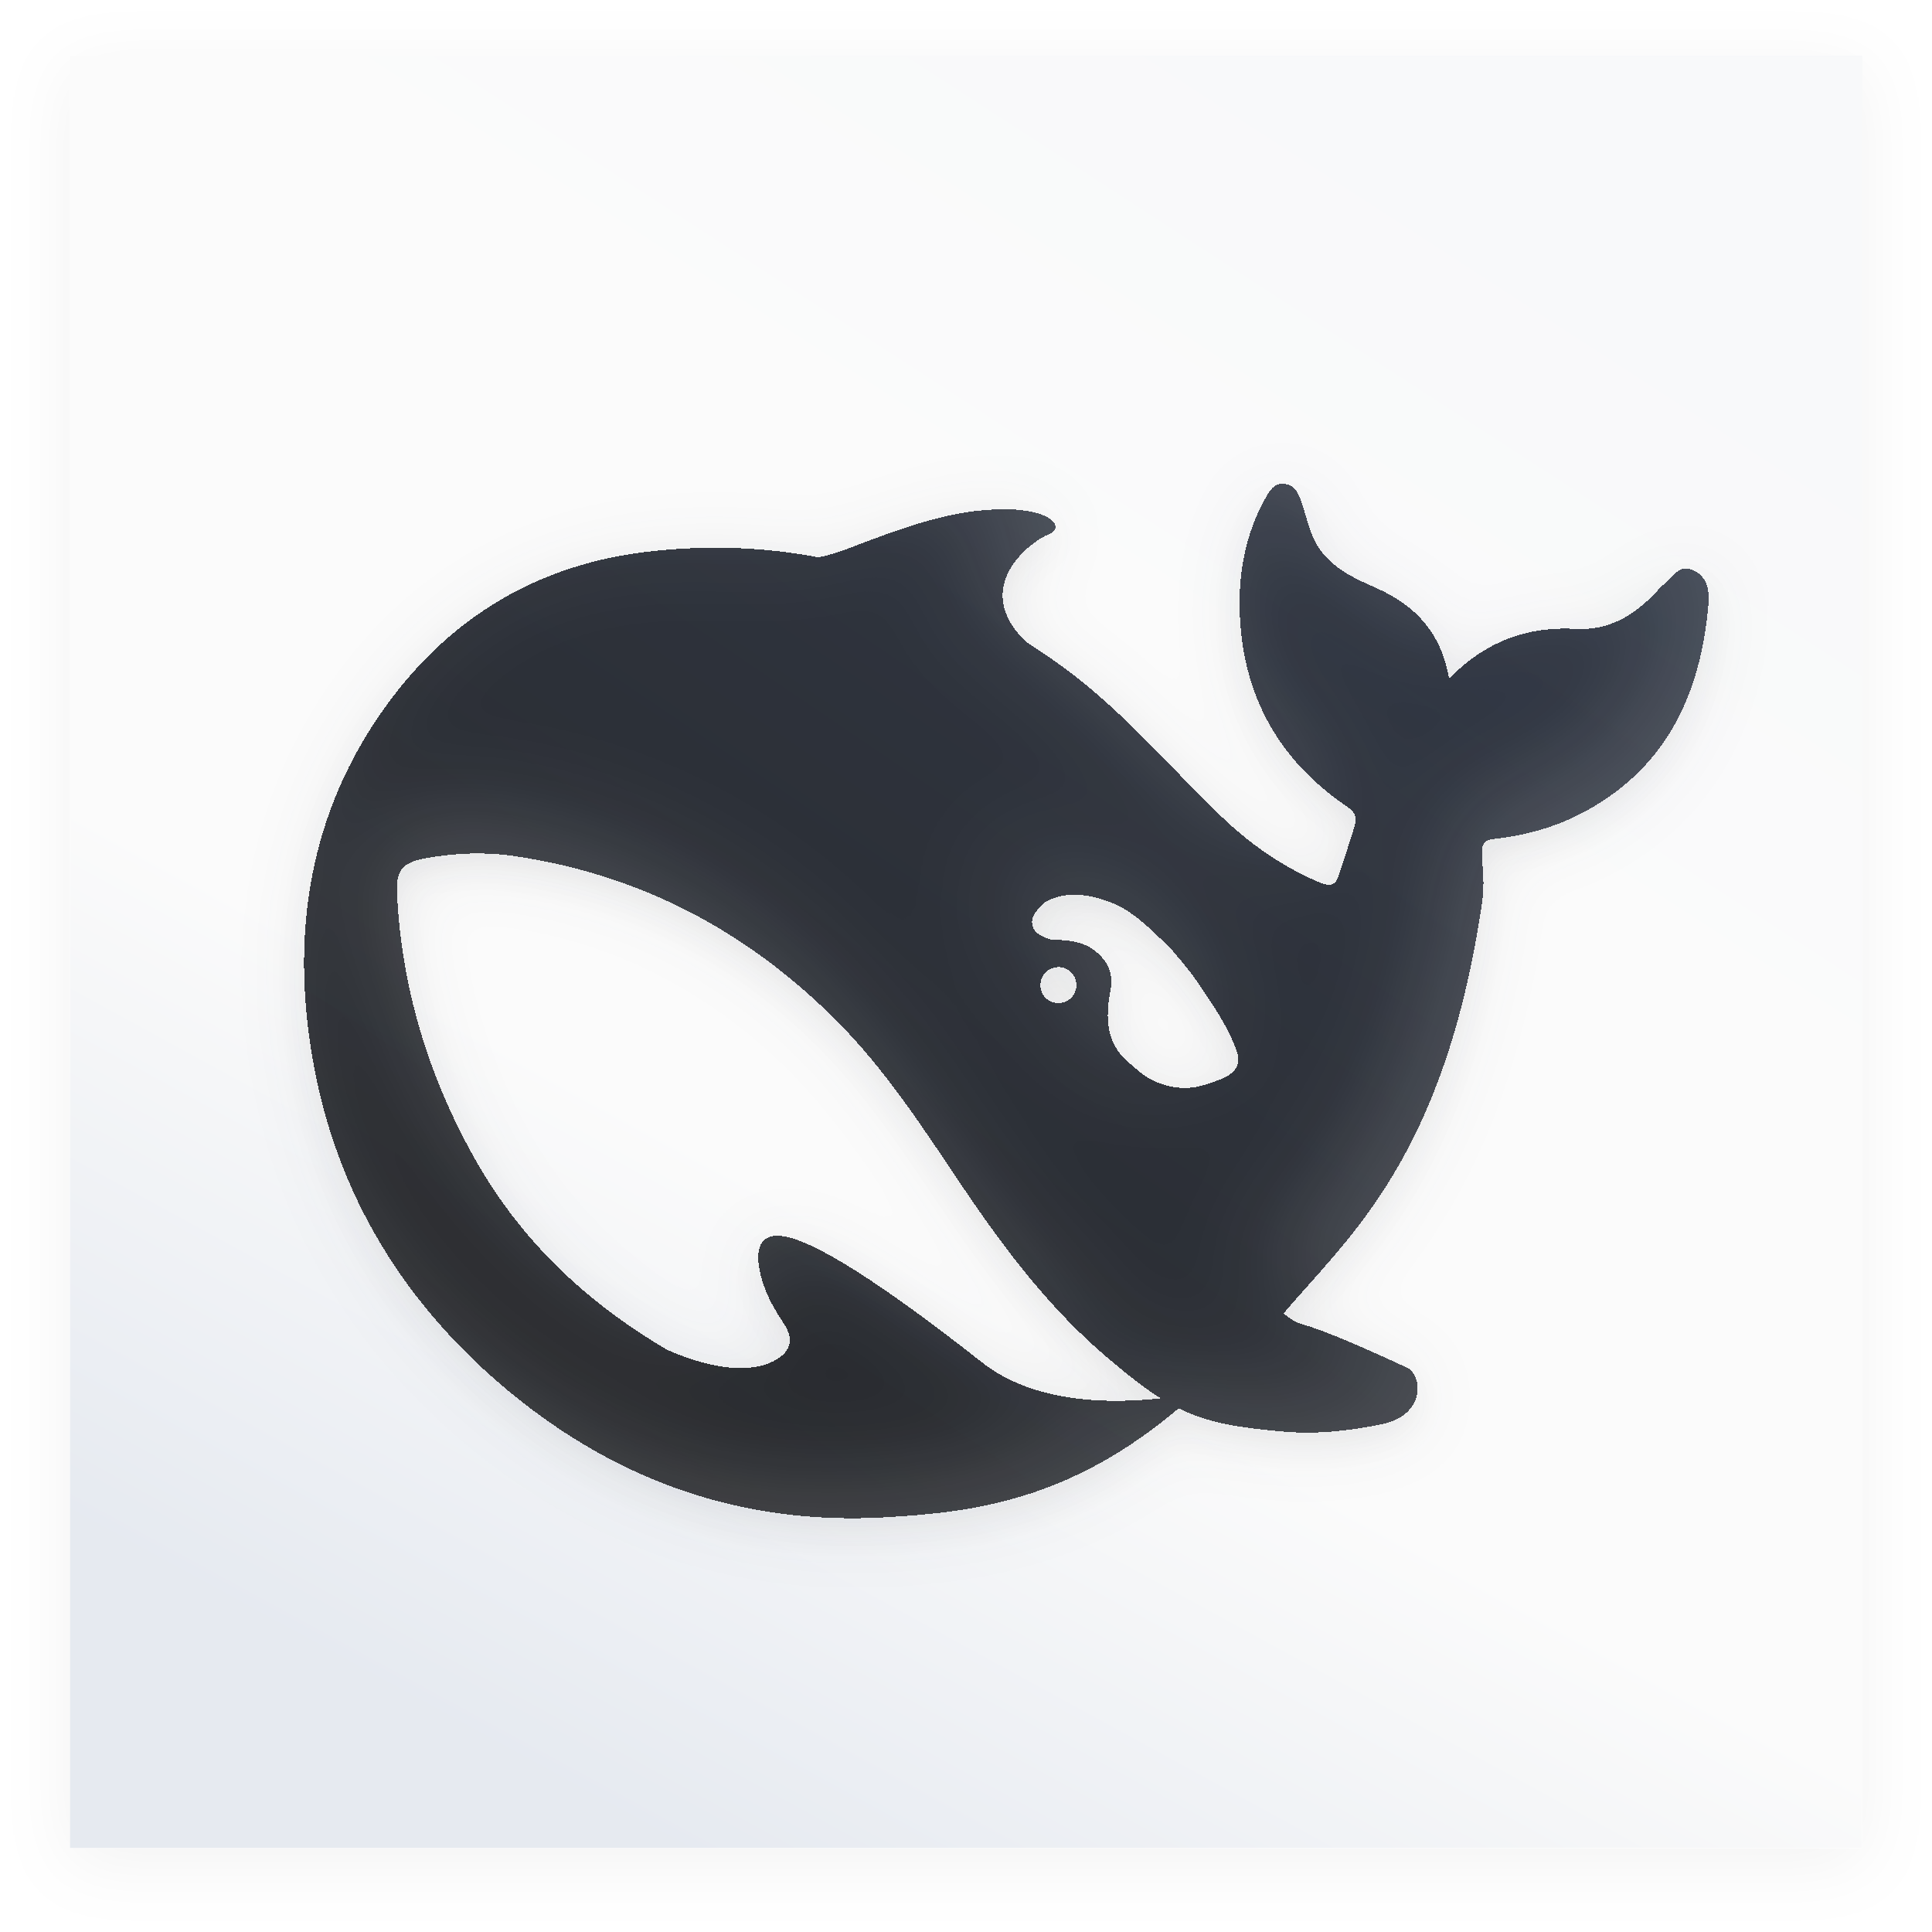
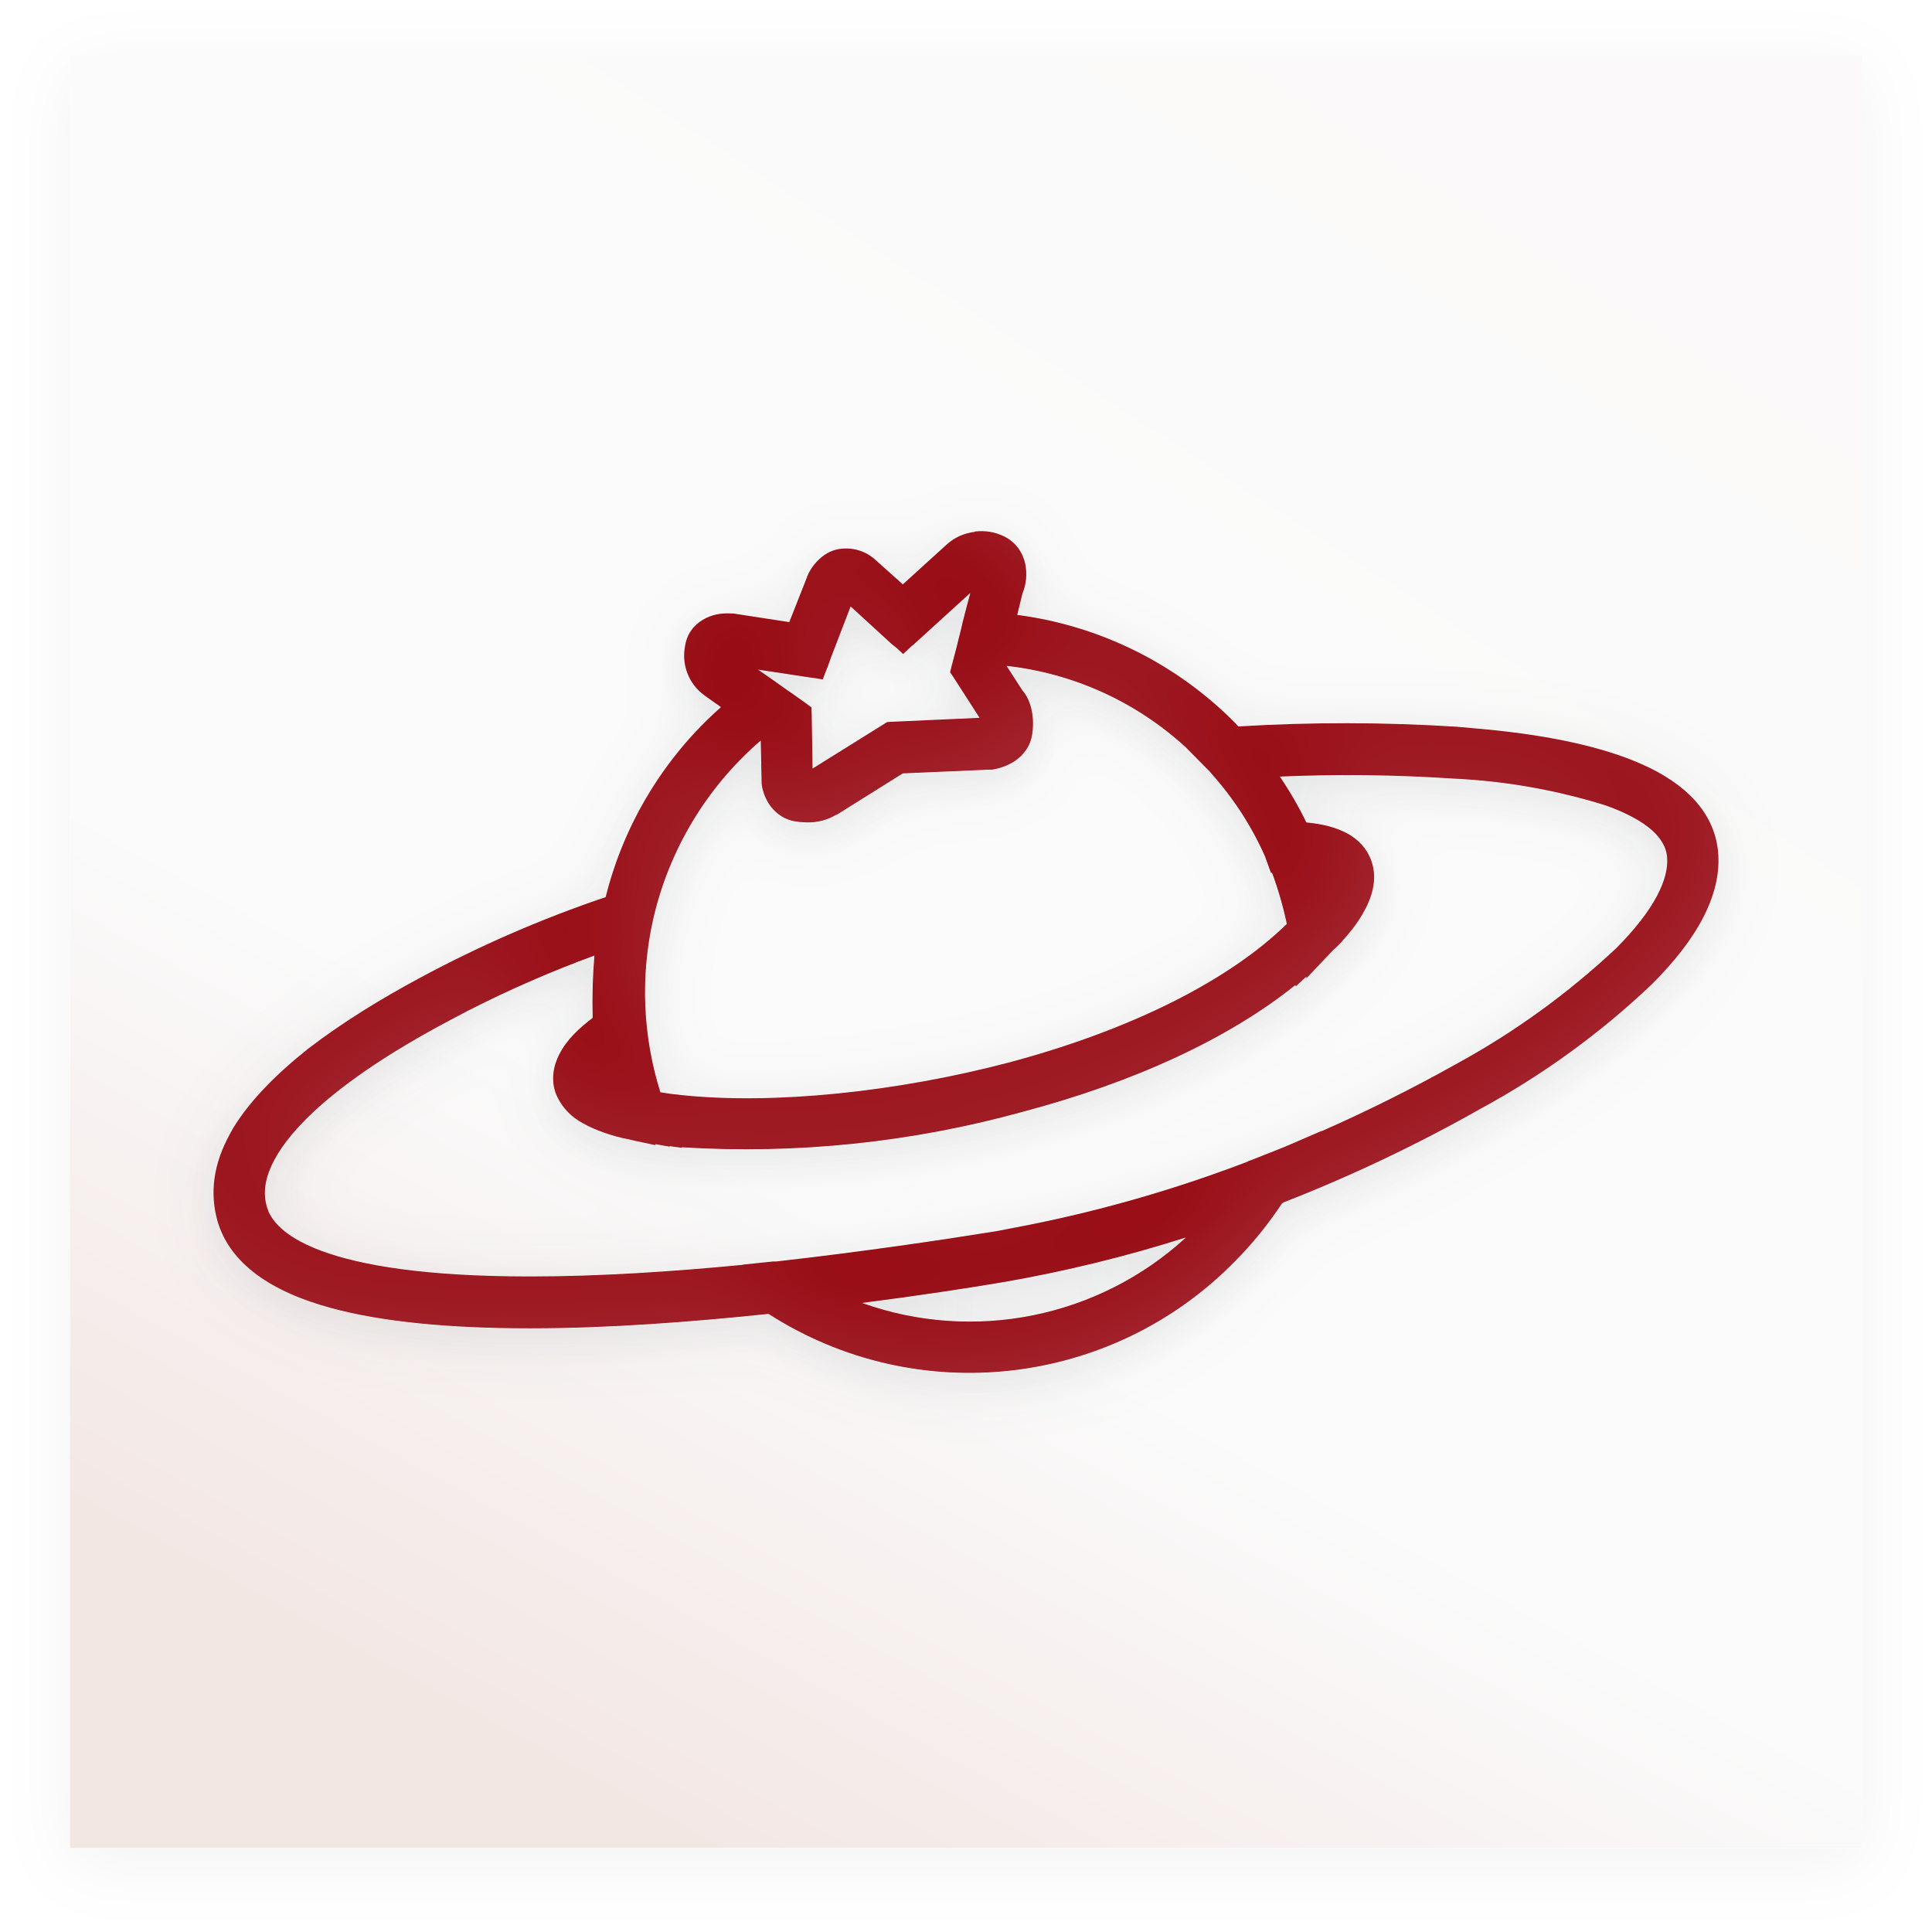
<svg xmlns="http://www.w3.org/2000/svg" width="1104" height="1104" viewBox="0 0 1104 1104" fill="none">
-   <g filter="url(#filter0_d_1637_371)">
+   <g filter="url(#tile-shadow)">
    <rect width="1024" height="1024" transform="translate(40 32)" fill="#FBFBFB" />
-     <rect width="1024" height="1024" transform="translate(40 32)" fill="url(#paint0_linear_1637_371)" fill-opacity="0.4" />
-     <rect width="1024" height="1024" transform="translate(40 32)" fill="url(#paint1_linear_1637_371)" fill-opacity="0.8" />
-     <g filter="url(#filter1_ddi_1637_371)">
-       <path d="M968.002 326.025C959.5 321.85 955.842 329.804 950.865 333.835C949.162 335.143 947.722 336.834 946.283 338.393C933.859 351.673 919.336 360.407 900.376 359.363C872.649 357.804 848.963 366.525 828.035 387.759C823.586 361.583 808.812 345.951 786.313 335.936C774.536 330.729 762.64 325.51 754.401 314.186C748.645 306.112 747.074 297.127 744.195 288.274C742.36 282.936 740.538 277.465 734.385 276.554C727.718 275.51 725.103 281.112 722.476 285.803C712.006 304.95 707.952 326.039 708.349 347.405C709.26 395.463 729.54 433.742 769.823 460.962C774.404 464.094 775.579 467.212 774.14 471.771C771.394 481.153 768.119 490.257 765.241 499.639C763.406 505.624 760.66 506.933 754.256 504.329C732.154 495.08 713.049 481.417 696.175 464.874C667.524 437.138 641.633 406.536 609.325 382.566C601.733 376.964 594.154 371.758 586.298 366.802C553.33 334.773 590.616 308.464 599.251 305.333C608.282 302.082 602.393 290.877 573.214 291.009C544.048 291.141 517.364 300.906 483.353 313.935C478.389 315.891 473.147 317.318 467.786 318.494C436.917 312.64 404.873 311.332 371.377 315.111C308.332 322.141 257.975 351.964 220.953 402.876C176.471 464.081 166.014 533.624 178.835 606.153C192.302 682.594 231.291 745.887 291.194 795.372C353.328 846.68 424.876 871.813 506.498 866.99C556.076 864.122 611.279 857.489 673.532 804.74C689.23 812.55 705.708 815.681 733.052 818.02C754.111 819.976 774.391 816.976 790.076 813.726C814.674 808.519 812.971 785.726 804.072 781.564C731.995 747.962 747.826 761.638 733.435 750.565C770.06 707.198 825.263 662.139 846.85 516.156C848.553 504.567 847.114 497.273 846.85 487.892C846.718 482.157 848.025 479.95 854.574 479.303C872.623 477.215 890.156 472.273 906.238 463.42C952.938 437.892 971.765 395.965 976.215 345.7C976.875 338.01 976.083 330.069 967.976 326.039L968.002 326.025ZM561.067 778.432C491.222 723.477 457.343 705.374 443.347 706.154C430.263 706.933 432.626 721.918 435.505 731.682C438.515 741.315 442.436 747.962 447.929 756.418C451.718 762.021 454.346 770.345 444.14 776.609C421.641 790.549 382.533 771.918 380.698 771.006C335.174 744.182 297.109 708.757 270.293 660.316C244.389 613.698 229.35 563.685 226.868 510.302C226.208 497.406 230.01 492.847 242.831 490.508C259.704 487.376 277.106 486.729 293.98 489.2C365.264 499.625 425.959 531.523 476.844 582.052C505.878 610.831 527.861 645.213 550.491 678.815C574.561 714.492 600.452 748.49 633.42 776.358C645.066 786.122 654.348 793.548 663.247 799.019C636.431 802.018 591.698 802.666 561.08 778.445L561.067 778.432ZM594.55 562.905C594.55 557.171 599.132 552.625 604.888 552.625C606.195 552.625 607.371 552.876 608.414 553.273C609.853 553.801 611.16 554.581 612.203 555.744C614.038 557.567 615.081 560.17 615.081 562.905C615.081 568.64 610.5 573.185 604.743 573.185C598.987 573.185 594.537 568.627 594.537 562.905H594.55ZM698.539 616.301C691.871 619.037 685.19 621.375 678.787 621.64C668.845 622.155 657.992 618.125 652.103 613.17C642.953 605.479 636.404 601.185 633.658 587.773C632.483 582.039 633.13 573.185 634.186 568.111C636.536 557.171 633.922 550.141 626.212 543.759C619.927 538.553 611.952 537.112 603.185 537.112C599.911 537.112 596.914 535.685 594.682 534.509C591.025 532.686 588.015 528.127 590.893 522.525C591.804 520.701 596.254 516.275 597.297 515.495C609.206 508.716 622.937 510.936 635.625 516.01C647.403 520.833 656.288 529.686 669.109 542.186C682.193 557.289 684.543 561.465 692.003 572.789C697.892 581.642 703.252 590.759 706.909 601.185C709.128 607.699 706.249 613.038 698.539 616.288V616.301Z" fill="url(#paint2_linear_1637_371)" fill-opacity="0.9" shape-rendering="crispEdges" />
+     <rect width="1024" height="1024" transform="translate(40 32)" fill="url(#tile-fill-top)" fill-opacity="0.4" />
+     <rect width="1024" height="1024" transform="translate(40 32)" fill="url(#tile-fill-bottom)" fill-opacity="0.8" />
+     <g filter="url(#mark-shadow)">
+       <path d="M32.3 17.92q.54-.07 1.03.17c.42.21.65.58.73.96q.1.54-.1 1.02l-.18.74a13 13 0 0 1 7.57 3.76l.1.11q3.79-.23 7.58.01l1 .09q3.45.33 5.44 1.22c1.52.68 2.48 1.67 2.62 3 .15 1.48-.71 3.05-2.3 4.63a28 28 0 0 1-5.93 4.31A53 53 0 0 1 43 41.2v.01l-.03.01q-.72 1.09-1.63 2.01a12.9 12.9 0 0 1-16.19 1.83c-2.67.28-5.55.5-8.23.5h-.08c-2.8 0-5.12-.23-6.85-.7-2.08-.56-3.51-1.53-3.95-3q-.43-1.5.43-3.05l.11-.2c.6-.98 1.53-1.9 2.6-2.75 1.17-.9 2.52-1.73 3.88-2.46a42 42 0 0 1 6.44-2.8 13 13 0 0 1 4-6.59l-.58-.41v-.01h-.01a1.7 1.7 0 0 1-.66-1.67c.06-.44.3-.75.62-.94.3-.18.65-.24.96-.22h.09l1.95.3.6-1.52c.02-.07.1-.27.27-.48s.46-.48.89-.54h.01a1.5 1.5 0 0 1 1.24.4l.93.83 1.52-1.38q.41-.37.97-.44m7.33 24.48a48 48 0 0 1-6.28 1.54c-1.3.22-3 .48-4.95.73a11.1 11.1 0 0 0 11.23-2.27m9.28-15.92q-3.01-.2-6.02-.07.51.75.92 1.59c1.08.1 1.94.47 2.25 1.32.25.68-.01 1.36-.29 1.84-.22.39-.5.72-.72.96v.01l-.18.18-.14.13-.2.21-.72.76v-.06l-.37.34-.01-.05c-2.28 1.84-5.57 3.37-9.46 4.4a36 36 0 0 1-11.83 1.23l.01.02-.43-.06v.02l-.5-.09.02.04-.7-.15h-.01l-.2-.05-.15-.03-.1-.02q-.9-.22-1.5-.59a2 2 0 0 1-.82-.98l-.05-.18c-.14-.69.2-1.28.54-1.69.26-.3.56-.55.8-.73q-.03-1.08.06-2.16a40 40 0 0 0-4.36 1.9l-.7.37c-4.03 2.14-5.5 3.82-6.02 4.78-.36.65-.42 1.19-.28 1.67l.06.17c.19.41.66.92 1.85 1.36 1.36.5 3.6.88 7.19.88h.08c2.36 0 4.9-.17 7.3-.4l.03-.01.57-.06.19-.02.3-.03h.1c3.02-.34 5.77-.75 7.63-1.05l1.14-.22a47 47 0 0 0 7.6-2.2v-.01l.17-.06.4-.16.18-.07.55-.22 1.25-.54v.01q2.38-1.05 4.65-2.32a27 27 0 0 0 5.56-4.02c1.34-1.34 1.85-2.43 1.77-3.19-.06-.6-.62-1.23-2.13-1.77a21 21 0 0 0-5.28-.93m-14.95-3.06c.33.38.42.99.34 1.51-.06.45-.33.75-.6.94a2 2 0 0 1-.8.3h-.09l-3 .13-2.3 1.44h-.02q-.46.27-1 .26a3 3 0 0 1-.5-.05c-.4-.1-.66-.34-.83-.6-.15-.23-.23-.5-.25-.7v-.08l-.03-1.41a11.6 11.6 0 0 0-3.73 6.2c-.45 1.99-.36 4.06.25 6q.34.06.75.1c3.17.33 7.42-.1 11.37-1.14 4.25-1.14 7.62-2.85 9.61-4.8q-.19-.9-.51-1.77h-.04l-.12-.33-.09-.25a11 11 0 0 0-1.87-2.88l-.03-.04-.02-.02-.83-.84a11 11 0 0 0-6.21-2.82zm-3.72-1.64-.1.09h-.01l-.31.29-.2-.19-.2-.16-1.42-1.3-.67 1.74-.13.36-.02.05-.15.38-.3-.05h-.01l-.15-.02-1.78-.27.49.34.52.37.15.1.49.35.2.15.01.25.03 1.87 2.47-1.54.11-.07.13-.01 3.08-.14-.9-1.4-.12-.18.05-.21.19-.72.04-.17.09-.36.06-.25v-.01l.1-.39.17-.64z" transform="translate(552 544) scale(16.4719) translate(-32.0017 -32.5051)" fill="url(#mark-fill)" />
    </g>
  </g>
  <defs>
-     <filter id="filter0_d_1637_371" x="-8" y="-16" width="1120" height="1120" filterUnits="userSpaceOnUse" color-interpolation-filters="sRGB">
+     <filter id="tile-shadow" x="-8" y="-16" width="1120" height="1120" filterUnits="userSpaceOnUse" color-interpolation-filters="sRGB">
      <feFlood flood-opacity="0" result="BackgroundImageFix" />
      <feColorMatrix in="SourceAlpha" type="matrix" values="0 0 0 0 0 0 0 0 0 0 0 0 0 0 0 0 0 0 127 0" result="hardAlpha" />
      <feOffset dy="8" />
      <feGaussianBlur stdDeviation="20" />
      <feComposite in2="hardAlpha" operator="out" />
      <feColorMatrix type="matrix" values="0 0 0 0 0 0 0 0 0 0 0 0 0 0 0 0 0 0 0.05 0" />
-       <feBlend mode="normal" in2="BackgroundImageFix" result="effect1_dropShadow_1637_371" />
-       <feBlend mode="normal" in="BackgroundImageFix" in2="effect1_dropShadow_1637_371" result="BackgroundImageFix" />
+       <feBlend mode="normal" in2="BackgroundImageFix" result="effect1_dropShadow" />
+       <feBlend mode="normal" in="BackgroundImageFix" in2="effect1_dropShadow" result="BackgroundImageFix" />
      <feBlend mode="normal" in="SourceGraphic" in2="BackgroundImageFix" result="shape" />
    </filter>
-     <filter id="filter1_ddi_1637_371" x="133.744" y="240.427" width="882.652" height="671.147" filterUnits="userSpaceOnUse" color-interpolation-filters="sRGB">
+     <filter id="mark-shadow" x="60" y="200" width="984" height="700" filterUnits="userSpaceOnUse" color-interpolation-filters="sRGB">
      <feFlood flood-opacity="0" result="BackgroundImageFix" />
      <feColorMatrix in="SourceAlpha" type="matrix" values="0 0 0 0 0 0 0 0 0 0 0 0 0 0 0 0 0 0 127 0" result="hardAlpha" />
      <feOffset dy="4" />
      <feGaussianBlur stdDeviation="20" />
      <feComposite in2="hardAlpha" operator="out" />
      <feColorMatrix type="matrix" values="0 0 0 0 0.176 0 0 0 0 0.192 0 0 0 0 0.231 0 0 0 0.08 0" />
-       <feBlend mode="normal" in2="BackgroundImageFix" result="effect1_dropShadow_1637_371" />
+       <feBlend mode="normal" in2="BackgroundImageFix" result="effect1_dropShadow" />
      <feColorMatrix in="SourceAlpha" type="matrix" values="0 0 0 0 0 0 0 0 0 0 0 0 0 0 0 0 0 0 127 0" result="hardAlpha" />
      <feOffset dy="8" />
      <feGaussianBlur stdDeviation="8" />
      <feComposite in2="hardAlpha" operator="out" />
      <feColorMatrix type="matrix" values="0 0 0 0 0.173 0 0 0 0 0.188 0 0 0 0 0.224 0 0 0 0.04 0" />
-       <feBlend mode="normal" in2="effect1_dropShadow_1637_371" result="effect2_dropShadow_1637_371" />
+       <feBlend mode="normal" in2="effect1_dropShadow" result="effect2_dropShadow" />
      <feBlend mode="normal" in="SourceGraphic" in2="BackgroundImageFix" result="shape" />
      <feColorMatrix in="SourceAlpha" type="matrix" values="0 0 0 0 0 0 0 0 0 0 0 0 0 0 0 0 0 0 127 0" result="hardAlpha" />
      <feOffset dx="-16" dy="-20" />
      <feGaussianBlur stdDeviation="30" />
      <feComposite in2="hardAlpha" operator="arithmetic" k2="-1" k3="1" />
      <feColorMatrix type="matrix" values="0 0 0 0 1 0 0 0 0 1 0 0 0 0 1 0 0 0 0.15 0" />
-       <feBlend mode="normal" in2="shape" result="effect3_innerShadow_1637_371" />
-       <feBlend mode="normal" in="effect3_innerShadow_1637_371" in2="effect2_dropShadow_1637_371" result="effect3_innerShadow_1637_371" />
+       <feBlend mode="normal" in2="shape" result="effect3_innerShadow" />
+       <feBlend mode="normal" in="effect3_innerShadow" in2="effect2_dropShadow" result="effect3_innerShadow" />
    </filter>
-     <linearGradient id="paint0_linear_1637_371" x1="973.58" y1="1.59609e-05" x2="378.123" y2="917.86" gradientUnits="userSpaceOnUse">
-       <stop offset="0.142" stop-color="#D4DBE9" />
+     <linearGradient id="tile-fill-top" x1="973.58" y1="0" x2="378.123" y2="917.86" gradientUnits="userSpaceOnUse">
+       <stop offset="0.142" stop-color="#F4E4E0" />
      <stop offset="0.486" stop-color="#FBFBFB" />
    </linearGradient>
-     <linearGradient id="paint1_linear_1637_371" x1="603.371" y1="445.063" x2="239.356" y2="1111.41" gradientUnits="userSpaceOnUse">
+     <linearGradient id="tile-fill-bottom" x1="603.371" y1="445.063" x2="239.356" y2="1111.41" gradientUnits="userSpaceOnUse">
      <stop offset="0.363" stop-color="#FBFBFB" />
-       <stop offset="0.83" stop-color="#E1E6EE" />
+       <stop offset="0.83" stop-color="#F1E2DE" />
    </linearGradient>
-     <linearGradient id="paint2_linear_1637_371" x1="849.855" y1="39.085" x2="331.636" y2="802.645" gradientUnits="userSpaceOnUse">
-       <stop offset="0.086" stop-color="#1C2434" />
-       <stop offset="1" stop-color="#0F1115" />
+     <linearGradient id="mark-fill" x1="122" y1="298" x2="982" y2="790" gradientUnits="userSpaceOnUse">
+       <stop offset="0" stop-color="#93000A" />
+       <stop offset="1" stop-color="#FE5042" />
    </linearGradient>
  </defs>
</svg>
